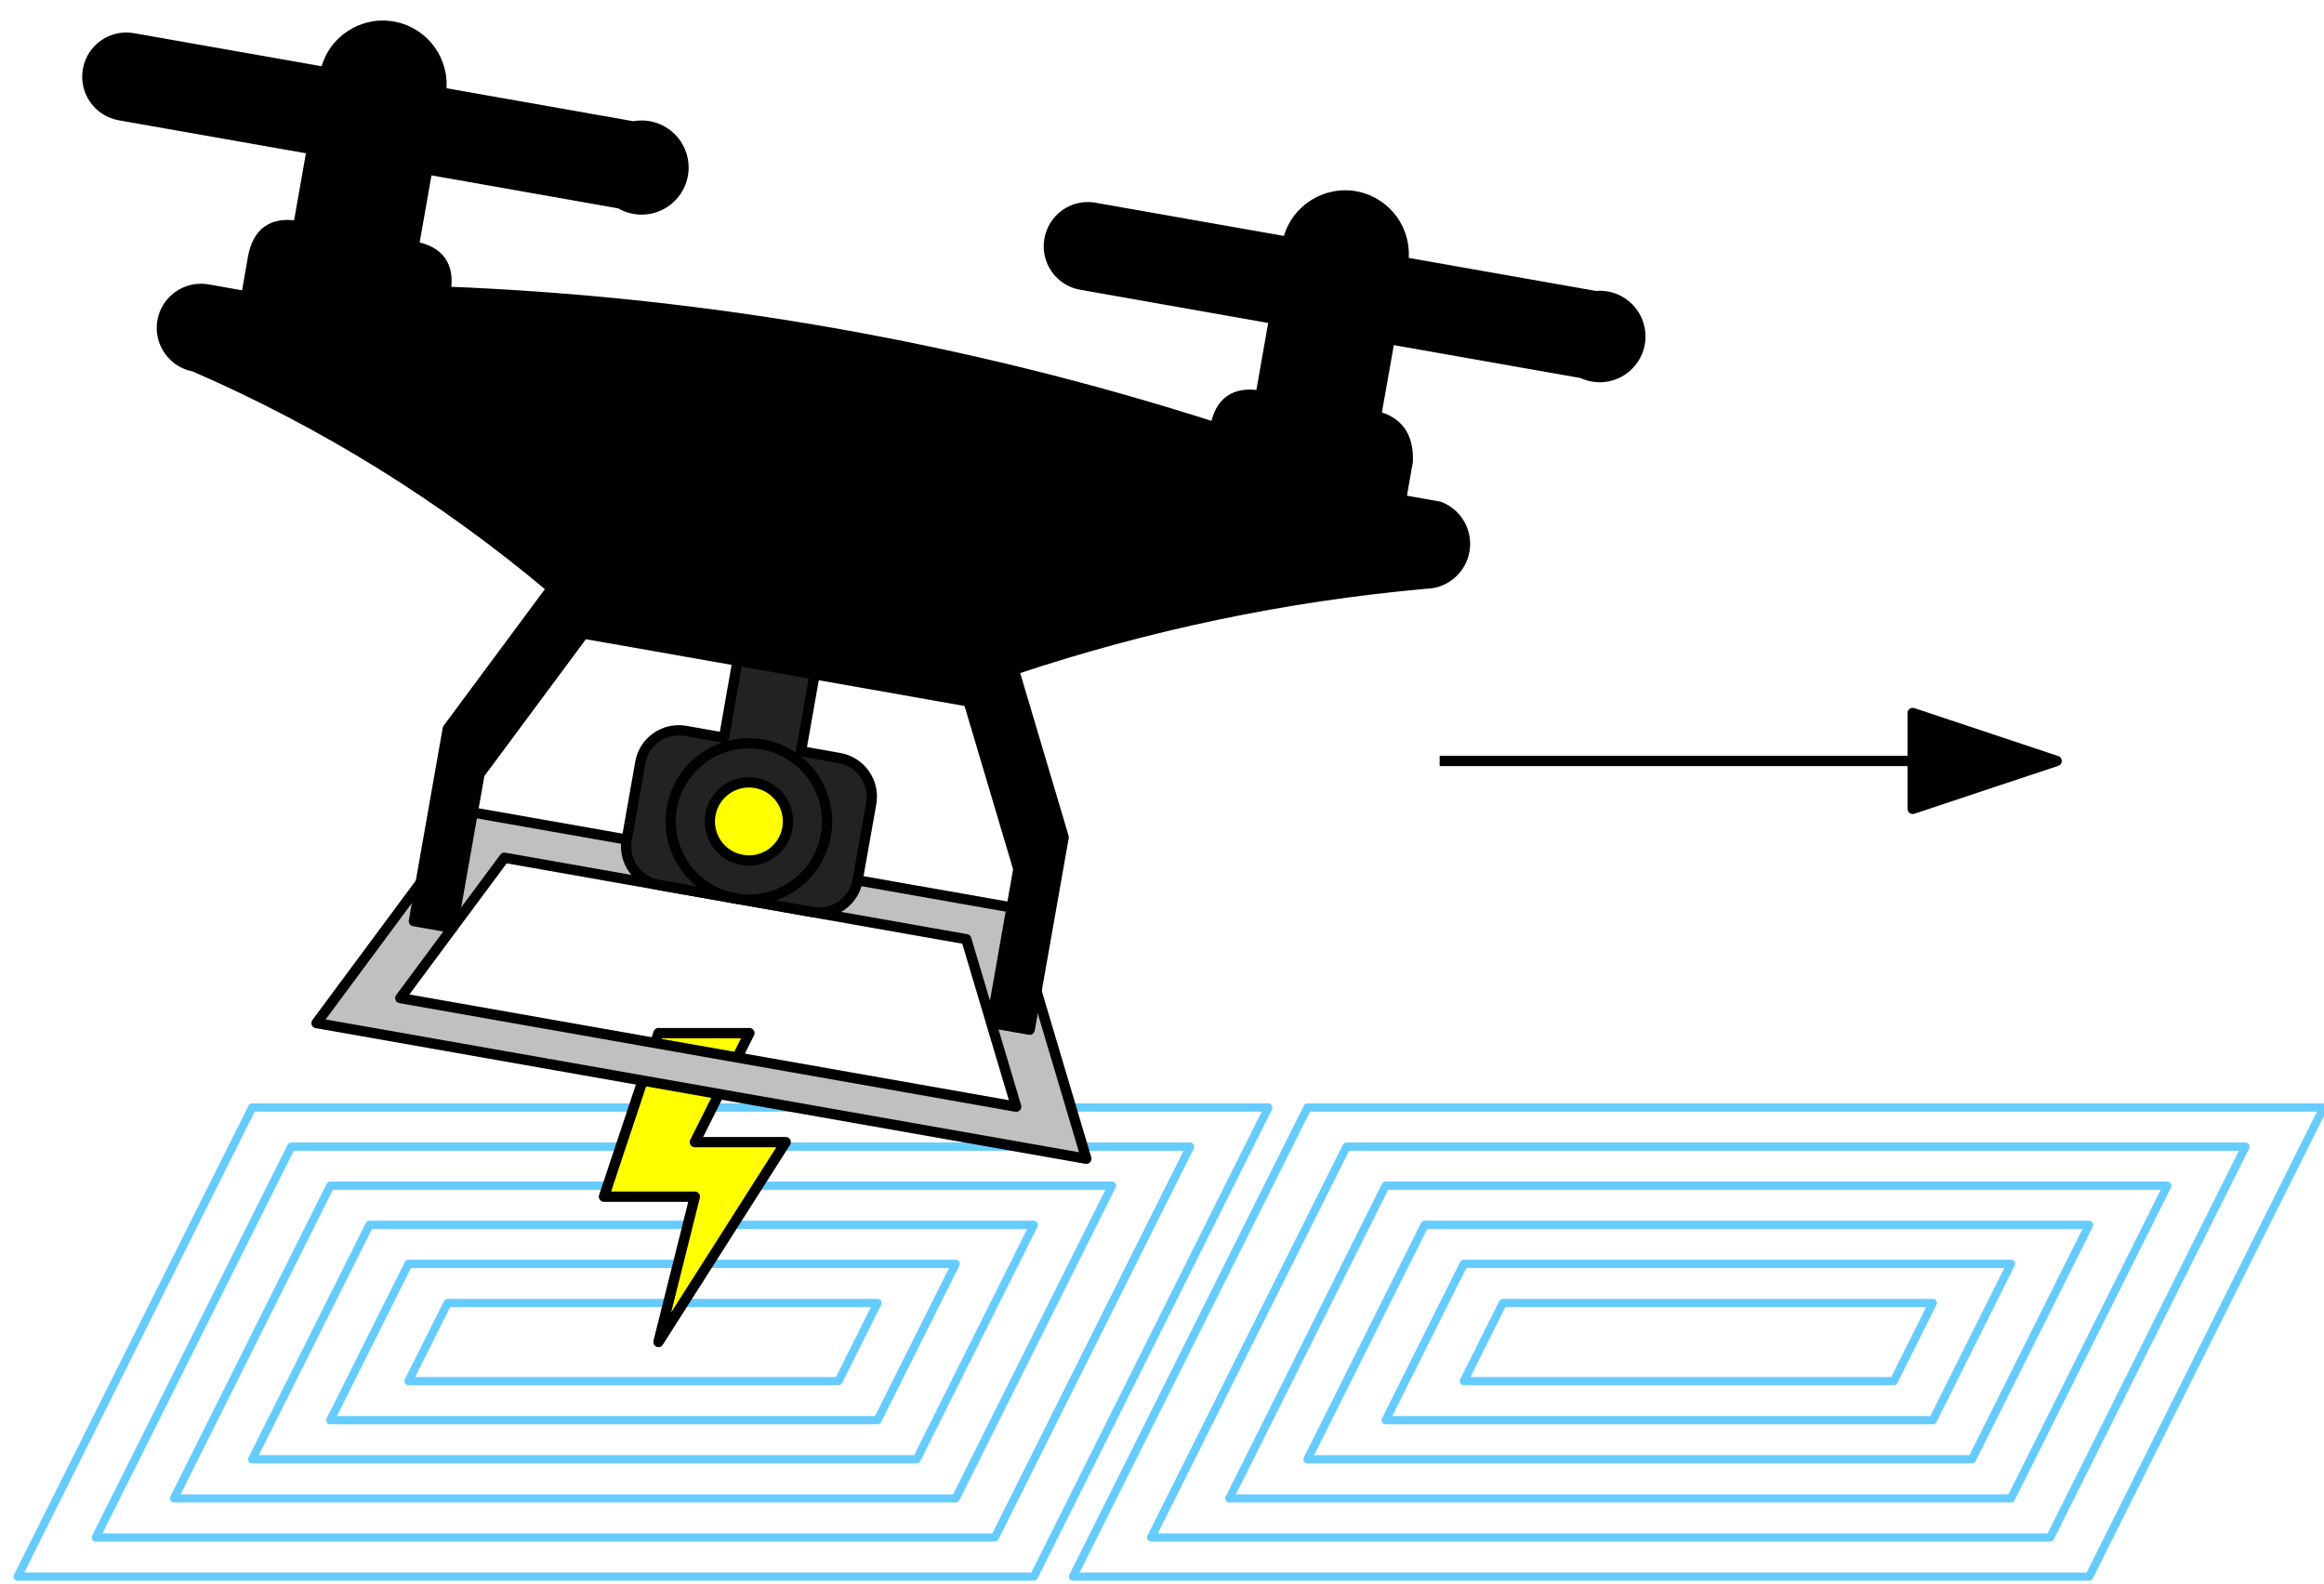
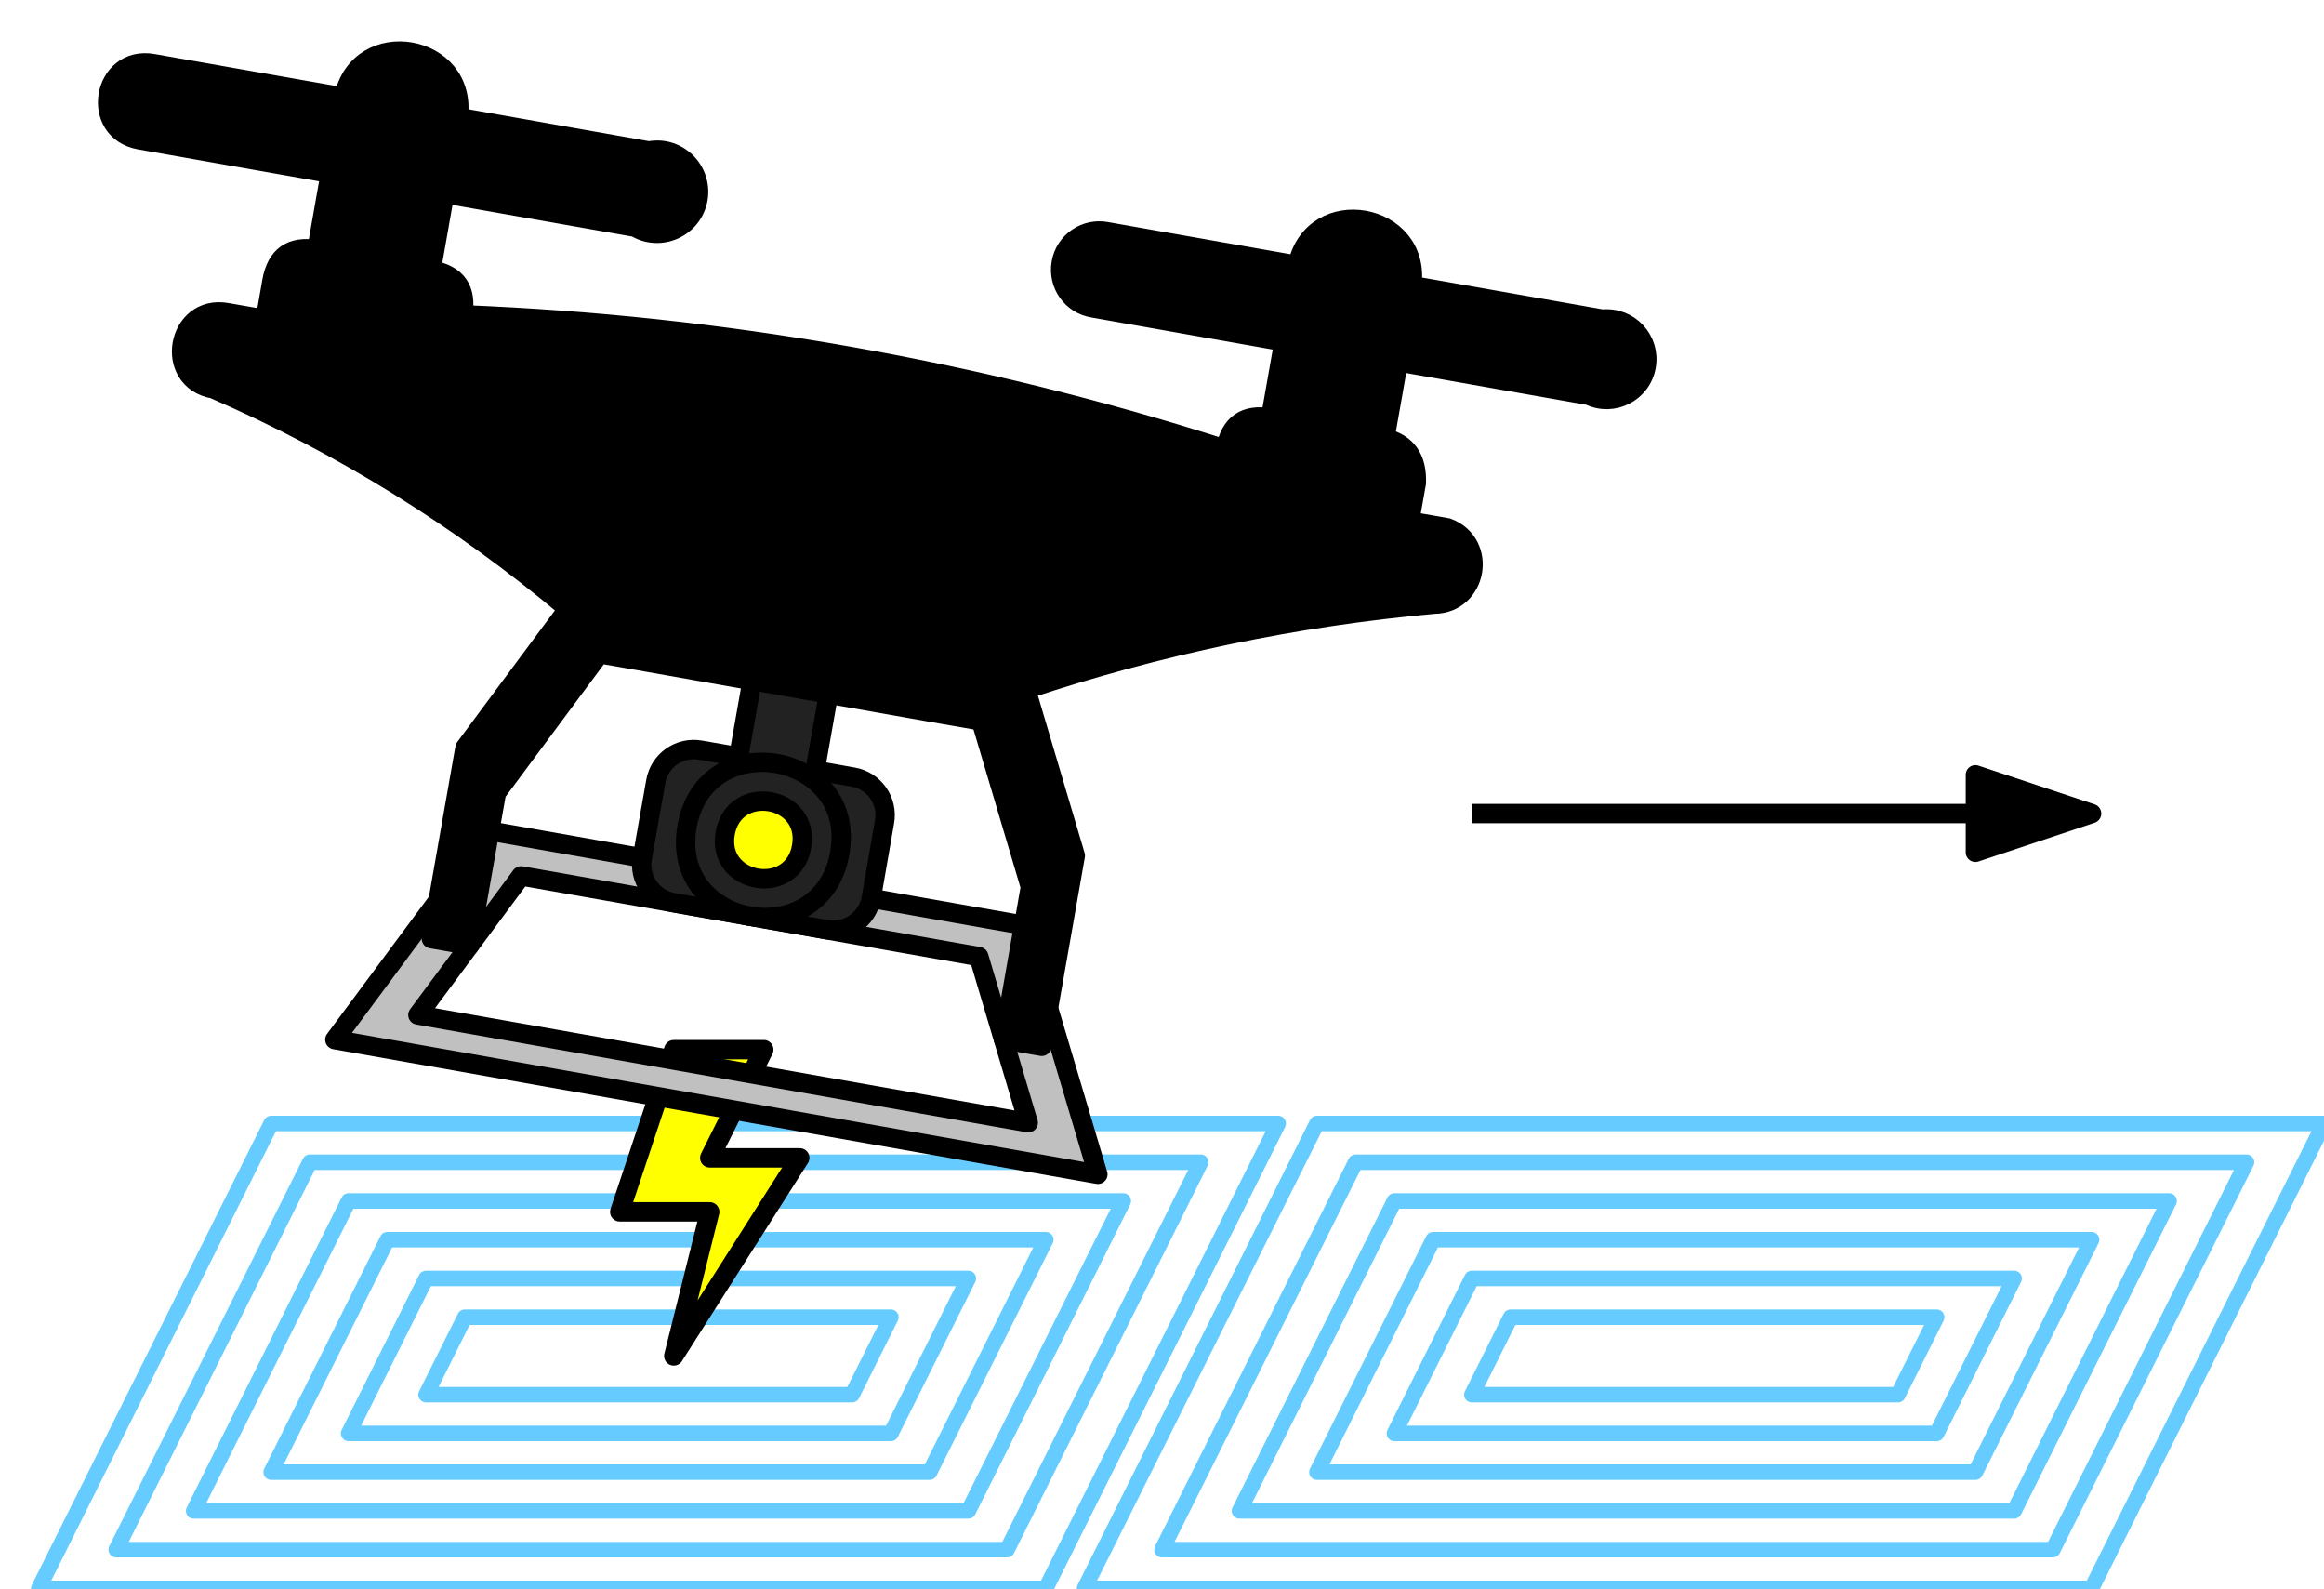
- <svg xmlns="http://www.w3.org/2000/svg" width="113pt" height="77pt" viewBox="0 0 113 77" version="1.1">
-   <g id="surface7476">
-     <path style="fill-rule:evenodd;fill:rgb(100%,100%,100%);fill-opacity:1;stroke-width:0.5;stroke-linecap:butt;stroke-linejoin:round;stroke:rgb(100%,100%,100%);stroke-opacity:1;stroke-miterlimit:10;" d="M 75.109 756.012 L 71.309 748.41 L 109.316 748.41 L 103.613 759.812 L 77.008 759.812 L 75.109 756.012 L 77.008 754.109 L 75.109 750.309 L 105.516 750.309 L 101.715 757.91 L 78.91 757.91 L 77.008 754.109 " transform="matrix(1,0,0,-1,-42,813)" />
-     <path style="fill-rule:evenodd;fill:rgb(100%,100%,100%);fill-opacity:1;stroke-width:0.5;stroke-linecap:butt;stroke-linejoin:round;stroke:rgb(100%,100%,100%);stroke-opacity:1;stroke-miterlimit:10;" d="M 88.41 769.312 L 88.41 765.512 L 86.512 765.512 C 85.461 765.512 84.609 764.66 84.609 763.613 L 84.609 759.812 C 84.609 758.762 85.461 757.91 86.512 757.91 L 94.113 757.91 C 95.16 757.91 96.012 758.762 96.012 759.812 L 96.012 763.613 C 96.012 764.66 95.16 765.512 94.113 765.512 L 92.211 765.512 L 92.211 769.312 Z M 88.41 769.312 " transform="matrix(1,0,0,-1,-42,813)" />
-     <path style="fill:none;stroke-width:0.5;stroke-linecap:butt;stroke-linejoin:round;stroke:rgb(100%,100%,100%);stroke-opacity:1;stroke-miterlimit:10;" d="M 94.109 761.711 C 94.109 763.812 92.41 765.512 90.309 765.512 C 88.211 765.512 86.508 763.812 86.508 761.711 C 86.508 759.613 88.211 757.91 90.309 757.91 C 92.41 757.91 94.109 759.613 94.109 761.711 " transform="matrix(1,0,0,-1,-42,813)" />
-     <path style="fill-rule:evenodd;fill:rgb(100%,100%,100%);fill-opacity:1;stroke-width:0.5;stroke-linecap:butt;stroke-linejoin:round;stroke:rgb(100%,100%,100%);stroke-opacity:1;stroke-miterlimit:10;" d="M 92.211 761.711 C 92.211 762.762 91.359 763.613 90.309 763.613 C 89.262 763.613 88.41 762.762 88.41 761.711 C 88.41 760.664 89.262 759.812 90.309 759.812 C 91.359 759.812 92.211 760.664 92.211 761.711 " transform="matrix(1,0,0,-1,-42,813)" />
-     <path style="fill-rule:evenodd;fill:rgb(100%,100%,100%);fill-opacity:1;stroke-width:0.4;stroke-linecap:butt;stroke-linejoin:round;stroke:rgb(39.9%,79.9%,100%);stroke-opacity:1;stroke-miterlimit:10;" d="M 105.574 759.148 L 94.172 736.34 L 143.582 736.34 L 154.984 759.148 Z M 105.574 759.148 " transform="matrix(1,0,0,-1,-42,813)" />
-     <path style="fill-rule:evenodd;fill:rgb(100%,100%,100%);fill-opacity:1;stroke-width:0.4;stroke-linecap:butt;stroke-linejoin:round;stroke:rgb(39.9%,79.9%,100%);stroke-opacity:1;stroke-miterlimit:10;" d="M 107.473 757.246 L 97.973 738.242 L 141.684 738.242 L 151.184 757.246 Z M 107.473 757.246 " transform="matrix(1,0,0,-1,-42,813)" />
-     <path style="fill-rule:evenodd;fill:rgb(100%,100%,100%);fill-opacity:1;stroke-width:0.4;stroke-linecap:butt;stroke-linejoin:round;stroke:rgb(39.9%,79.9%,100%);stroke-opacity:1;stroke-miterlimit:10;" d="M 109.375 755.348 L 101.773 740.141 L 139.781 740.141 L 147.383 755.348 Z M 109.375 755.348 " transform="matrix(1,0,0,-1,-42,813)" />
-     <path style="fill-rule:evenodd;fill:rgb(100%,100%,100%);fill-opacity:1;stroke-width:0.4;stroke-linecap:butt;stroke-linejoin:round;stroke:rgb(39.9%,79.9%,100%);stroke-opacity:1;stroke-miterlimit:10;" d="M 111.273 753.445 L 105.574 742.043 L 137.883 742.043 L 143.582 753.445 Z M 111.273 753.445 " transform="matrix(1,0,0,-1,-42,813)" />
-     <path style="fill-rule:evenodd;fill:rgb(100%,100%,100%);fill-opacity:1;stroke-width:0.4;stroke-linecap:butt;stroke-linejoin:round;stroke:rgb(39.9%,79.9%,100%);stroke-opacity:1;stroke-miterlimit:10;" d="M 113.176 751.547 L 109.375 743.945 L 135.98 743.945 L 139.781 751.547 Z M 113.176 751.547 " transform="matrix(1,0,0,-1,-42,813)" />
-     <path style="fill-rule:evenodd;fill:rgb(100%,100%,100%);fill-opacity:1;stroke-width:0.4;stroke-linecap:butt;stroke-linejoin:round;stroke:rgb(39.9%,79.9%,100%);stroke-opacity:1;stroke-miterlimit:10;" d="M 115.074 749.645 L 113.176 745.844 L 134.082 745.844 L 135.98 749.645 Z M 115.074 749.645 " transform="matrix(1,0,0,-1,-42,813)" />
-     <path style="fill-rule:evenodd;fill:rgb(100%,100%,100%);fill-opacity:1;stroke-width:0.4;stroke-linecap:butt;stroke-linejoin:round;stroke:rgb(39.9%,79.9%,100%);stroke-opacity:1;stroke-miterlimit:10;" d="M 54.262 759.148 L 42.859 736.34 L 92.27 736.34 L 103.672 759.148 Z M 54.262 759.148 " transform="matrix(1,0,0,-1,-42,813)" />
-     <path style="fill-rule:evenodd;fill:rgb(100%,100%,100%);fill-opacity:1;stroke-width:0.4;stroke-linecap:butt;stroke-linejoin:round;stroke:rgb(39.9%,79.9%,100%);stroke-opacity:1;stroke-miterlimit:10;" d="M 56.164 757.246 L 46.66 738.242 L 90.371 738.242 L 99.871 757.246 Z M 56.164 757.246 " transform="matrix(1,0,0,-1,-42,813)" />
-     <path style="fill-rule:evenodd;fill:rgb(100%,100%,100%);fill-opacity:1;stroke-width:0.4;stroke-linecap:butt;stroke-linejoin:round;stroke:rgb(39.9%,79.9%,100%);stroke-opacity:1;stroke-miterlimit:10;" d="M 58.062 755.348 L 50.461 740.141 L 88.469 740.141 L 96.07 755.348 Z M 58.062 755.348 " transform="matrix(1,0,0,-1,-42,813)" />
-     <path style="fill-rule:evenodd;fill:rgb(100%,100%,100%);fill-opacity:1;stroke-width:0.4;stroke-linecap:butt;stroke-linejoin:round;stroke:rgb(39.9%,79.9%,100%);stroke-opacity:1;stroke-miterlimit:10;" d="M 59.965 753.445 L 54.262 742.043 L 86.57 742.043 L 92.27 753.445 Z M 59.965 753.445 " transform="matrix(1,0,0,-1,-42,813)" />
-     <path style="fill-rule:evenodd;fill:rgb(100%,100%,100%);fill-opacity:1;stroke-width:0.4;stroke-linecap:butt;stroke-linejoin:round;stroke:rgb(39.9%,79.9%,100%);stroke-opacity:1;stroke-miterlimit:10;" d="M 61.863 751.547 L 58.062 743.945 L 84.668 743.945 L 88.469 751.547 Z M 61.863 751.547 " transform="matrix(1,0,0,-1,-42,813)" />
-     <path style="fill-rule:evenodd;fill:rgb(100%,100%,100%);fill-opacity:1;stroke-width:0.4;stroke-linecap:butt;stroke-linejoin:round;stroke:rgb(39.9%,79.9%,100%);stroke-opacity:1;stroke-miterlimit:10;" d="M 63.766 749.645 L 61.863 745.844 L 82.77 745.844 L 84.668 749.645 Z M 63.766 749.645 " transform="matrix(1,0,0,-1,-42,813)" />
-     <path style="fill-rule:evenodd;fill:rgb(100%,100%,0%);fill-opacity:1;stroke-width:0.5;stroke-linecap:butt;stroke-linejoin:round;stroke:rgb(0%,0%,0%);stroke-opacity:1;stroke-miterlimit:10;" d="M 74.016 747.746 L 80.203 757.465 L 75.785 757.465 L 78.438 762.766 L 74.016 762.766 L 71.367 754.812 L 75.785 754.812 Z M 74.016 747.746 " transform="matrix(1,0,0,-1,-42,813)" />
-     <path style="fill-rule:evenodd;fill:rgb(75.2%,75.2%,75.2%);fill-opacity:1;stroke-width:0.5;stroke-linecap:butt;stroke-linejoin:round;stroke:rgb(0%,0%,0%);stroke-opacity:1;stroke-miterlimit:10;" d="M 62.453 770.082 L 57.391 763.254 L 94.82 756.656 L 91.188 768.875 L 64.984 773.496 L 62.453 770.082 L 63.996 767.883 L 61.465 764.469 L 91.41 759.188 L 88.984 767.332 L 66.527 771.293 L 63.996 767.883 " transform="matrix(1,0,0,-1,-42,813)" />
-     <path style="fill-rule:evenodd;fill:rgb(0%,0%,0%);fill-opacity:1;stroke-width:0.5;stroke-linecap:butt;stroke-linejoin:round;stroke:rgb(0%,0%,0%);stroke-opacity:1;stroke-miterlimit:10;" d="M 47.809 807.398 C 46.773 807.586 46.09 808.578 46.277 809.609 C 46.461 810.637 47.441 811.32 48.465 811.141 L 57.824 809.492 C 58.152 811.035 59.668 812.016 61.211 811.688 C 62.672 811.375 63.645 809.984 63.441 808.504 L 72.797 806.852 C 73.902 807.074 74.977 806.355 75.195 805.25 C 75.414 804.148 74.699 803.074 73.594 802.852 C 73.094 802.754 72.574 802.844 72.137 803.109 L 62.777 804.762 L 62.117 801.016 C 63.367 800.797 63.879 800.062 63.66 798.816 C 76.379 798.32 88.973 796.102 101.09 792.215 C 101.312 793.461 102.043 793.977 103.293 793.758 L 103.953 797.5 L 94.594 799.152 C 93.559 799.316 92.855 800.293 93.023 801.328 C 93.188 802.363 94.164 803.07 95.199 802.902 C 95.219 802.898 95.238 802.895 95.254 802.891 L 104.613 801.242 C 104.945 802.781 106.461 803.762 108.004 803.434 C 109.461 803.117 110.43 801.73 110.227 800.254 L 119.586 798.602 C 120.672 798.715 121.641 797.922 121.75 796.836 C 121.859 795.754 121.07 794.785 119.984 794.672 C 119.621 794.637 119.254 794.699 118.926 794.859 L 109.57 796.508 L 108.906 792.766 C 109.984 792.504 110.496 791.77 110.449 790.566 L 110.121 788.695 L 111.992 788.363 C 112.988 787.98 113.488 786.863 113.105 785.863 C 112.824 785.125 112.121 784.633 111.332 784.621 C 104.512 784.012 97.789 782.605 91.297 780.434 L 93.719 772.289 L 92.066 762.93 L 90.199 763.262 L 91.516 770.746 L 89.094 778.891 C 87.848 779.113 87.223 779.223 87.223 779.223 L 79.734 780.543 L 72.25 781.863 C 72.25 781.863 71.625 781.973 70.379 782.191 L 65.316 775.367 L 63.996 767.883 L 62.125 768.211 L 63.773 777.566 L 68.836 784.395 C 63.59 788.812 57.734 792.449 51.441 795.18 C 50.41 795.363 49.719 796.348 49.898 797.383 C 50.082 798.414 51.066 799.105 52.102 798.926 L 53.973 798.594 L 54.301 800.465 C 54.523 801.711 55.258 802.227 56.504 802.008 L 57.164 805.75 Z M 47.809 807.398 " transform="matrix(1,0,0,-1,-42,813)" />
-     <path style="fill-rule:evenodd;fill:rgb(13.2%,13.2%,13.2%);fill-opacity:1;stroke-width:0.5;stroke-linecap:butt;stroke-linejoin:round;stroke:rgb(0%,0%,0%);stroke-opacity:1;stroke-miterlimit:10;" d="M 77.863 780.875 L 77.203 777.129 L 75.332 777.461 C 74.297 777.641 73.312 776.953 73.133 775.918 L 72.473 772.176 C 72.289 771.141 72.98 770.156 74.012 769.973 L 81.5 768.656 C 82.535 768.473 83.52 769.16 83.699 770.195 L 84.363 773.941 C 84.543 774.973 83.852 775.957 82.82 776.141 L 80.949 776.473 L 81.609 780.211 Z M 77.863 780.875 " transform="matrix(1,0,0,-1,-42,813)" />
-     <path style="fill:none;stroke-width:0.5;stroke-linecap:butt;stroke-linejoin:round;stroke:rgb(0%,0%,0%);stroke-opacity:1;stroke-miterlimit:10;" d="M 82.156 772.395 C 82.523 774.465 81.141 776.434 79.074 776.801 C 77.008 777.164 75.035 775.785 74.672 773.719 C 74.305 771.648 75.688 769.68 77.754 769.312 C 79.82 768.949 81.793 770.332 82.156 772.395 " transform="matrix(1,0,0,-1,-42,813)" />
-     <path style="fill-rule:evenodd;fill:rgb(100%,100%,0%);fill-opacity:1;stroke-width:0.5;stroke-linecap:butt;stroke-linejoin:round;stroke:rgb(0%,0%,0%);stroke-opacity:1;stroke-miterlimit:10;" d="M 80.285 772.727 C 80.469 773.762 79.777 774.746 78.742 774.93 C 77.711 775.109 76.727 774.422 76.543 773.387 C 76.359 772.352 77.051 771.367 78.086 771.188 C 79.117 771.004 80.105 771.691 80.285 772.727 " transform="matrix(1,0,0,-1,-42,813)" />
-     <path style="fill:none;stroke-width:0.5;stroke-linecap:butt;stroke-linejoin:round;stroke:rgb(0%,0%,0%);stroke-opacity:1;stroke-miterlimit:10;" d="M 112 776 L 142 776 " transform="matrix(1,0,0,-1,-42,813)" />
-     <path style="fill-rule:evenodd;fill:rgb(0%,0%,0%);fill-opacity:1;stroke-width:0.5;stroke-linecap:butt;stroke-linejoin:round;stroke:rgb(0%,0%,0%);stroke-opacity:1;stroke-miterlimit:10;" d="M 142 776 L 135 778.332 L 135 773.668 Z M 142 776 " transform="matrix(1,0,0,-1,-42,813)" />
+ <svg xmlns="http://www.w3.org/2000/svg" width="60pt" height="41pt" viewBox="0 0 60 41" version="1.1">
+   <g id="surface2144">
+     <path style="fill-rule:evenodd;fill:rgb(100%,100%,100%);fill-opacity:1;stroke-width:0.4;stroke-linecap:butt;stroke-linejoin:round;stroke:rgb(40%,80%,100%);stroke-opacity:1;stroke-miterlimit:10;" d="M 136 404 L 130 392 L 156 392 L 162 404 Z M 136 404 " transform="matrix(1,0,0,-1,-102,433)" />
+     <path style="fill-rule:evenodd;fill:rgb(100%,100%,100%);fill-opacity:1;stroke-width:0.4;stroke-linecap:butt;stroke-linejoin:round;stroke:rgb(40%,80%,100%);stroke-opacity:1;stroke-miterlimit:10;" d="M 137 403 L 132 393 L 155 393 L 160 403 Z M 137 403 " transform="matrix(1,0,0,-1,-102,433)" />
+     <path style="fill-rule:evenodd;fill:rgb(100%,100%,100%);fill-opacity:1;stroke-width:0.4;stroke-linecap:butt;stroke-linejoin:round;stroke:rgb(40%,80%,100%);stroke-opacity:1;stroke-miterlimit:10;" d="M 138 402 L 134 394 L 154 394 L 158 402 Z M 138 402 " transform="matrix(1,0,0,-1,-102,433)" />
+     <path style="fill-rule:evenodd;fill:rgb(100%,100%,100%);fill-opacity:1;stroke-width:0.4;stroke-linecap:butt;stroke-linejoin:round;stroke:rgb(40%,80%,100%);stroke-opacity:1;stroke-miterlimit:10;" d="M 139 401 L 136 395 L 153 395 L 156 401 Z M 139 401 " transform="matrix(1,0,0,-1,-102,433)" />
+     <path style="fill-rule:evenodd;fill:rgb(100%,100%,100%);fill-opacity:1;stroke-width:0.4;stroke-linecap:butt;stroke-linejoin:round;stroke:rgb(40%,80%,100%);stroke-opacity:1;stroke-miterlimit:10;" d="M 140 400 L 138 396 L 152 396 L 154 400 Z M 140 400 " transform="matrix(1,0,0,-1,-102,433)" />
+     <path style="fill-rule:evenodd;fill:rgb(100%,100%,100%);fill-opacity:1;stroke-width:0.4;stroke-linecap:butt;stroke-linejoin:round;stroke:rgb(40%,80%,100%);stroke-opacity:1;stroke-miterlimit:10;" d="M 141 399 L 140 397 L 151 397 L 152 399 Z M 141 399 " transform="matrix(1,0,0,-1,-102,433)" />
+     <path style="fill-rule:evenodd;fill:rgb(100%,100%,100%);fill-opacity:1;stroke-width:0.4;stroke-linecap:butt;stroke-linejoin:round;stroke:rgb(40%,80%,100%);stroke-opacity:1;stroke-miterlimit:10;" d="M 109 404 L 103 392 L 129 392 L 135 404 Z M 109 404 " transform="matrix(1,0,0,-1,-102,433)" />
+     <path style="fill-rule:evenodd;fill:rgb(100%,100%,100%);fill-opacity:1;stroke-width:0.4;stroke-linecap:butt;stroke-linejoin:round;stroke:rgb(40%,80%,100%);stroke-opacity:1;stroke-miterlimit:10;" d="M 110 403 L 105 393 L 128 393 L 133 403 Z M 110 403 " transform="matrix(1,0,0,-1,-102,433)" />
+     <path style="fill-rule:evenodd;fill:rgb(100%,100%,100%);fill-opacity:1;stroke-width:0.4;stroke-linecap:butt;stroke-linejoin:round;stroke:rgb(40%,80%,100%);stroke-opacity:1;stroke-miterlimit:10;" d="M 111 402 L 107 394 L 127 394 L 131 402 Z M 111 402 " transform="matrix(1,0,0,-1,-102,433)" />
+     <path style="fill-rule:evenodd;fill:rgb(100%,100%,100%);fill-opacity:1;stroke-width:0.4;stroke-linecap:butt;stroke-linejoin:round;stroke:rgb(40%,80%,100%);stroke-opacity:1;stroke-miterlimit:10;" d="M 112 401 L 109 395 L 126 395 L 129 401 Z M 112 401 " transform="matrix(1,0,0,-1,-102,433)" />
+     <path style="fill-rule:evenodd;fill:rgb(100%,100%,100%);fill-opacity:1;stroke-width:0.4;stroke-linecap:butt;stroke-linejoin:round;stroke:rgb(40%,80%,100%);stroke-opacity:1;stroke-miterlimit:10;" d="M 113 400 L 111 396 L 125 396 L 127 400 Z M 113 400 " transform="matrix(1,0,0,-1,-102,433)" />
+     <path style="fill-rule:evenodd;fill:rgb(100%,100%,100%);fill-opacity:1;stroke-width:0.4;stroke-linecap:butt;stroke-linejoin:round;stroke:rgb(40%,80%,100%);stroke-opacity:1;stroke-miterlimit:10;" d="M 114 399 L 113 397 L 124 397 L 125 399 Z M 114 399 " transform="matrix(1,0,0,-1,-102,433)" />
+     <path style="fill-rule:evenodd;fill:rgb(100%,100%,0%);fill-opacity:1;stroke-width:0.5;stroke-linecap:butt;stroke-linejoin:round;stroke:rgb(0%,0%,0%);stroke-opacity:1;stroke-miterlimit:10;" d="M 119.395 398 L 122.648 403.113 L 120.324 403.113 L 121.719 405.906 L 119.395 405.906 L 118 401.719 L 120.324 401.719 Z M 119.395 398 " transform="matrix(1,0,0,-1,-102,433)" />
+     <path style="fill-rule:evenodd;fill:rgb(75.3%,75.3%,75.3%);fill-opacity:1;stroke-width:0.5;stroke-linecap:butt;stroke-linejoin:round;stroke:rgb(0%,0%,0%);stroke-opacity:1;stroke-miterlimit:10;" d="M 113.309 409.754 L 110.645 406.164 L 130.344 402.688 L 128.43 409.117 L 114.641 411.551 L 113.309 409.754 L 114.121 408.594 L 112.789 406.801 L 128.547 404.02 L 127.27 408.309 L 115.453 410.391 L 114.121 408.594 " transform="matrix(1,0,0,-1,-102,433)" />
+     <path style="fill-rule:evenodd;fill:rgb(0%,0%,0%);fill-opacity:1;stroke-width:0.5;stroke-linecap:butt;stroke-linejoin:round;stroke:rgb(0%,0%,0%);stroke-opacity:1;stroke-miterlimit:10;" d="M 105.602 429.391 C 104.297 429.629 104.641 431.586 105.949 431.359 L 110.875 430.492 C 111.277 432.379 114.094 431.883 113.828 429.973 L 118.754 429.102 C 119.492 429.25 120.148 428.609 120.02 427.863 C 119.887 427.121 119.051 426.742 118.406 427.133 L 113.48 428 L 113.133 426.031 C 113.789 425.918 114.062 425.531 113.945 424.875 C 120.637 424.613 127.266 423.445 133.641 421.402 C 133.758 422.059 134.145 422.328 134.801 422.211 L 135.148 424.18 L 130.223 425.051 C 129.672 425.137 129.301 425.66 129.398 426.211 C 129.492 426.762 130.023 427.125 130.57 427.02 L 135.496 426.152 C 135.898 428.035 138.711 427.539 138.449 425.629 L 143.371 424.762 C 144.059 424.832 144.621 424.227 144.5 423.547 C 144.383 422.867 143.645 422.492 143.027 422.793 L 138.102 423.66 L 137.754 421.691 C 138.32 421.555 138.59 421.168 138.566 420.531 L 138.391 419.547 L 139.375 419.375 C 140.422 418.973 140.148 417.422 139.031 417.406 L 139.027 417.406 C 135.441 417.082 131.902 416.344 128.488 415.203 L 129.762 410.914 L 128.895 405.992 L 127.91 406.164 L 128.602 410.105 L 127.328 414.391 C 126.672 414.508 126.344 414.562 126.344 414.562 L 122.402 415.258 L 118.465 415.953 C 118.465 415.953 118.137 416.012 117.48 416.125 L 114.816 412.535 L 114.121 408.598 L 113.137 408.77 L 114.004 413.695 L 116.668 417.285 C 113.91 419.609 110.824 421.523 107.516 422.961 C 106.203 423.191 106.551 425.164 107.863 424.93 L 108.848 424.758 L 109.02 425.742 C 109.137 426.398 109.523 426.668 110.18 426.555 L 110.527 428.523 Z M 105.602 429.391 " transform="matrix(1,0,0,-1,-102,433)" />
+     <path style="fill-rule:evenodd;fill:rgb(13.3%,13.3%,13.3%);fill-opacity:1;stroke-width:0.5;stroke-linecap:butt;stroke-linejoin:round;stroke:rgb(0%,0%,0%);stroke-opacity:1;stroke-miterlimit:10;" d="M 121.418 415.434 L 121.07 413.465 L 120.086 413.637 C 119.543 413.734 119.023 413.371 118.93 412.824 L 118.582 410.855 C 118.484 410.312 118.848 409.793 119.395 409.699 L 123.332 409.004 C 123.875 408.906 124.395 409.27 124.492 409.812 L 124.836 411.785 C 124.934 412.328 124.57 412.848 124.027 412.941 L 123.043 413.117 L 123.391 415.086 Z M 121.418 415.434 " transform="matrix(1,0,0,-1,-102,433)" />
+     <path style="fill:none;stroke-width:0.5;stroke-linecap:butt;stroke-linejoin:round;stroke:rgb(0%,0%,0%);stroke-opacity:1;stroke-miterlimit:10;" d="M 123.68 410.973 C 124.141 413.598 120.203 414.293 119.738 411.668 C 119.277 409.039 123.215 408.348 123.68 410.973 Z M 123.68 410.973 " transform="matrix(1,0,0,-1,-102,433)" />
+     <path style="fill-rule:evenodd;fill:rgb(100%,100%,0%);fill-opacity:1;stroke-width:0.5;stroke-linecap:butt;stroke-linejoin:round;stroke:rgb(0%,0%,0%);stroke-opacity:1;stroke-miterlimit:10;" d="M 122.695 411.145 C 122.926 412.461 120.957 412.805 120.723 411.492 C 120.492 410.18 122.461 409.832 122.695 411.145 Z M 122.695 411.145 " transform="matrix(1,0,0,-1,-102,433)" />
+     <path style="fill:none;stroke-width:0.5;stroke-linecap:butt;stroke-linejoin:round;stroke:rgb(0%,0%,0%);stroke-opacity:1;stroke-miterlimit:10;" d="M 140 412 L 156 412 " transform="matrix(1,0,0,-1,-102,433)" />
+     <path style="fill-rule:evenodd;fill:rgb(0%,0%,0%);fill-opacity:1;stroke-width:0.5;stroke-linecap:butt;stroke-linejoin:round;stroke:rgb(0%,0%,0%);stroke-opacity:1;stroke-miterlimit:10;" d="M 156 412 L 153 413 L 153 411 Z M 156 412 " transform="matrix(1,0,0,-1,-102,433)" />
  </g>
</svg>
